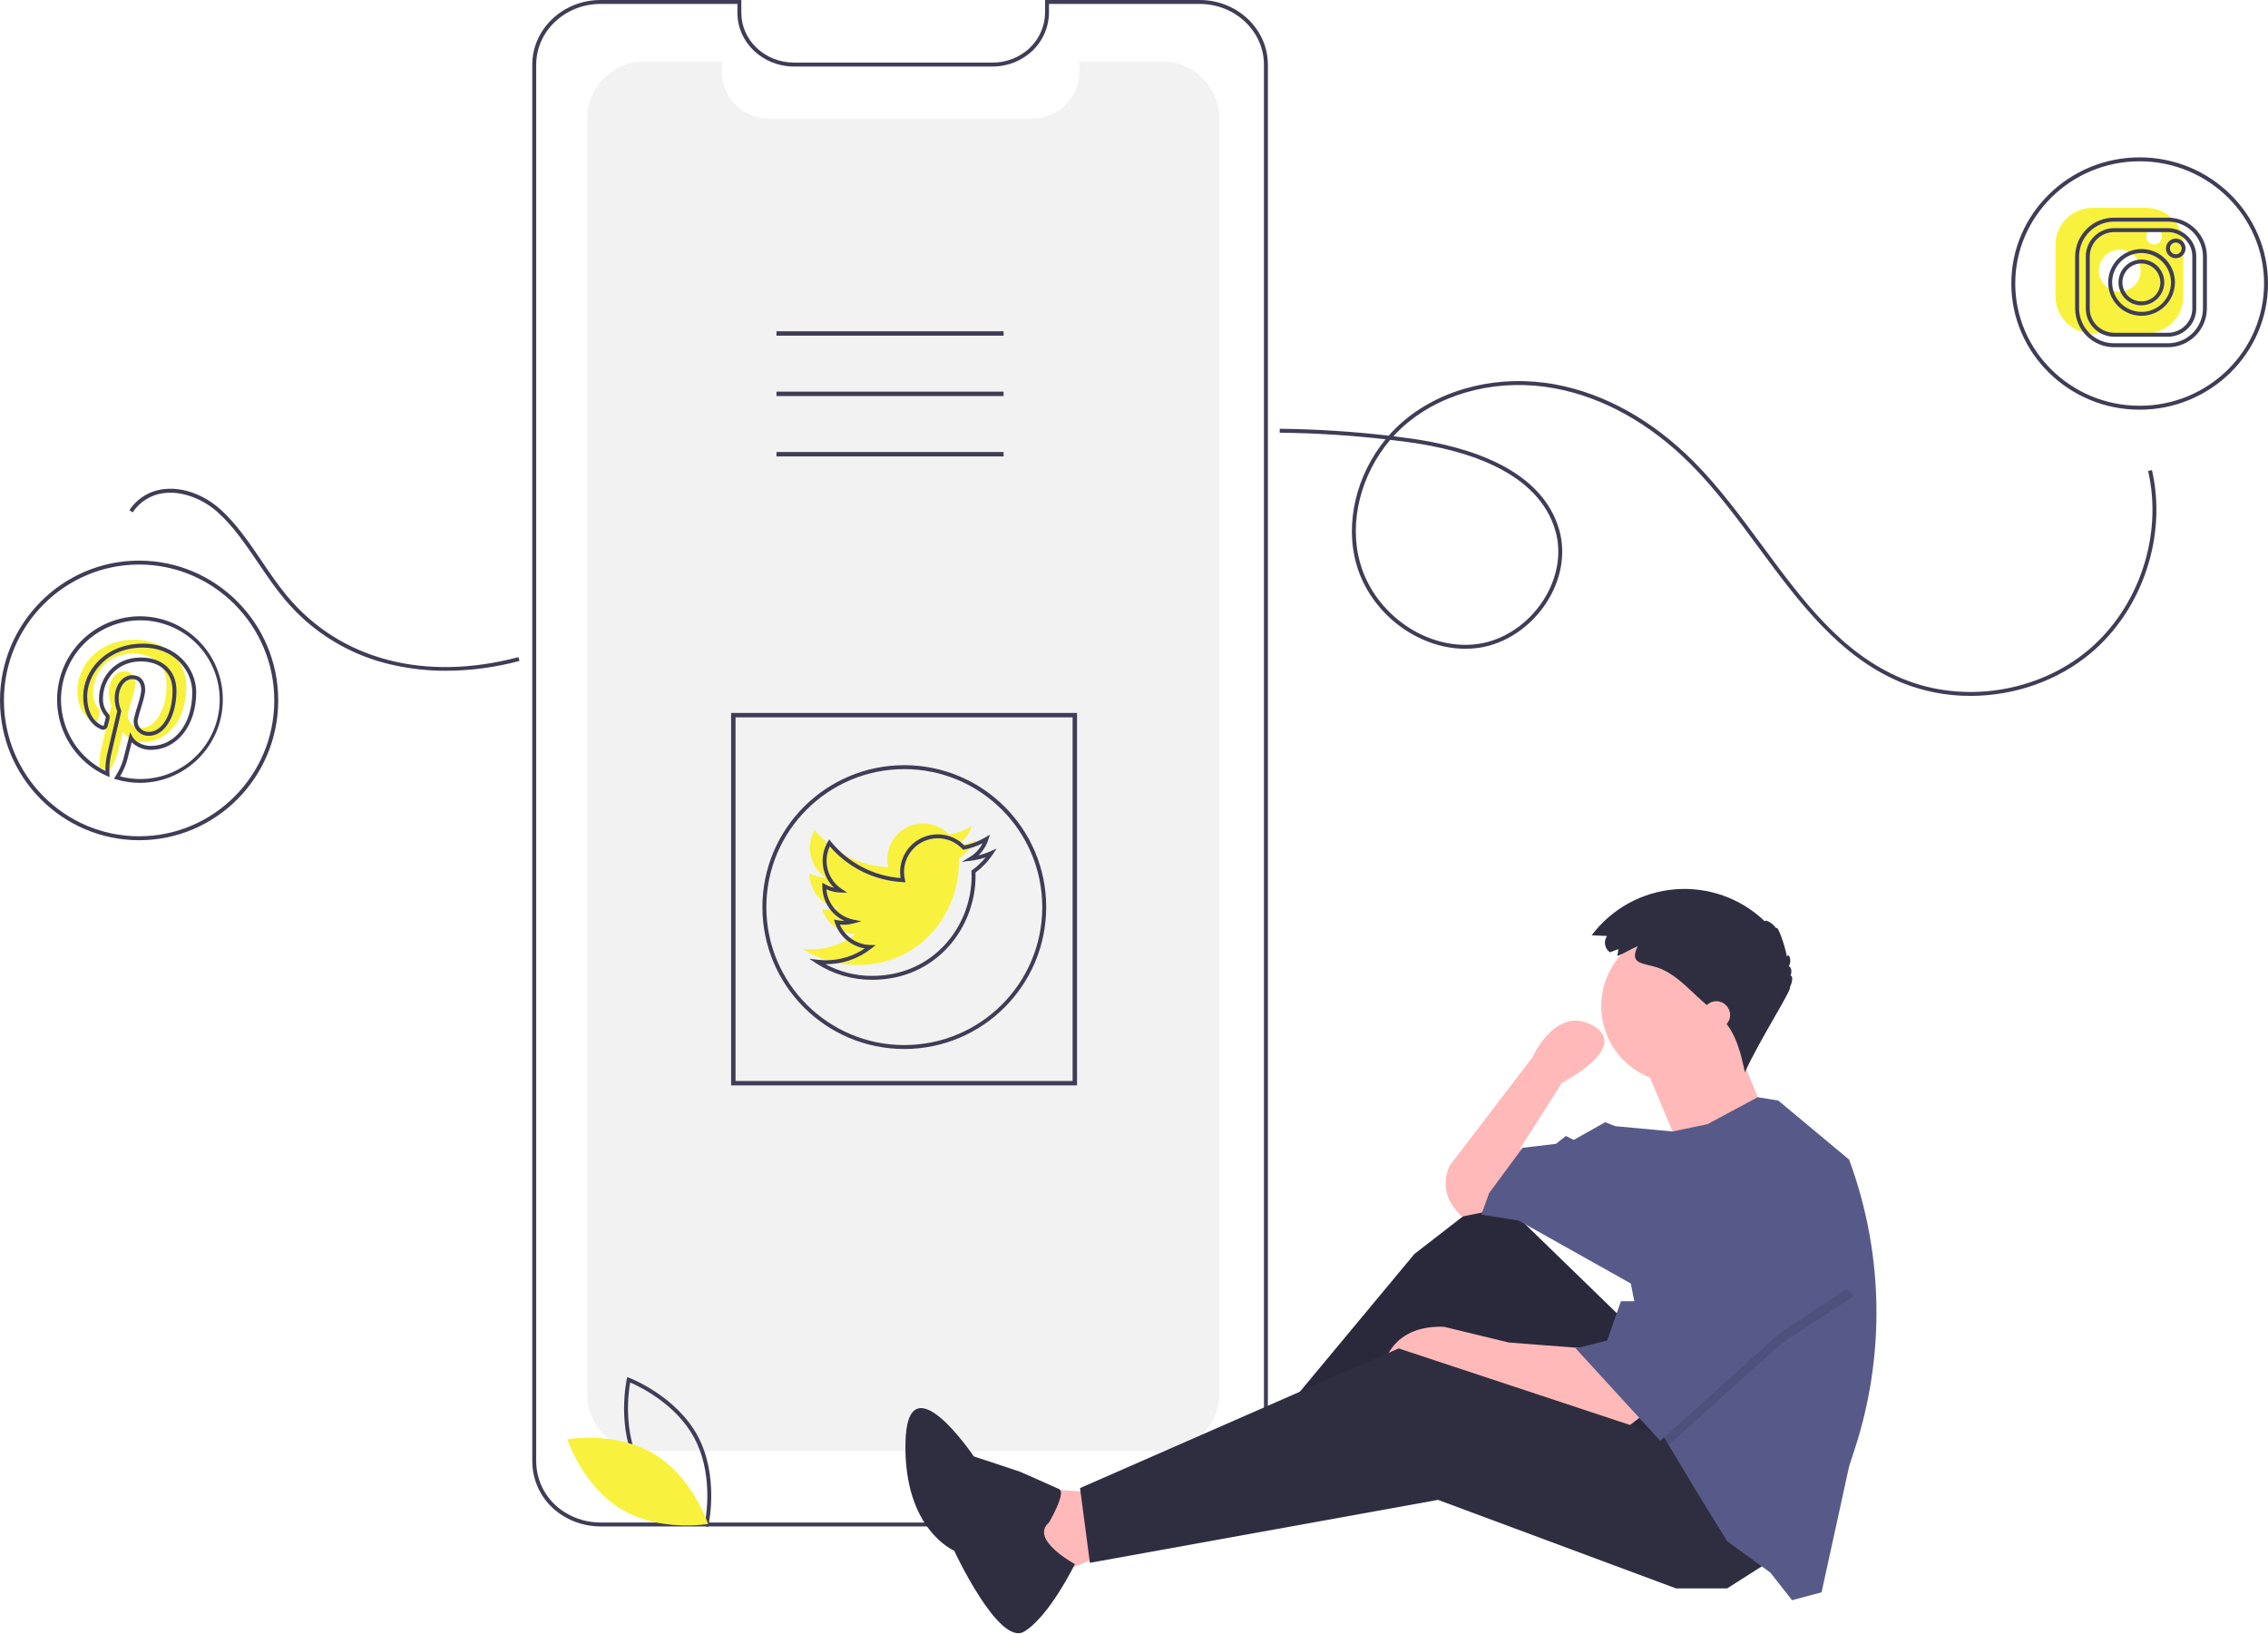
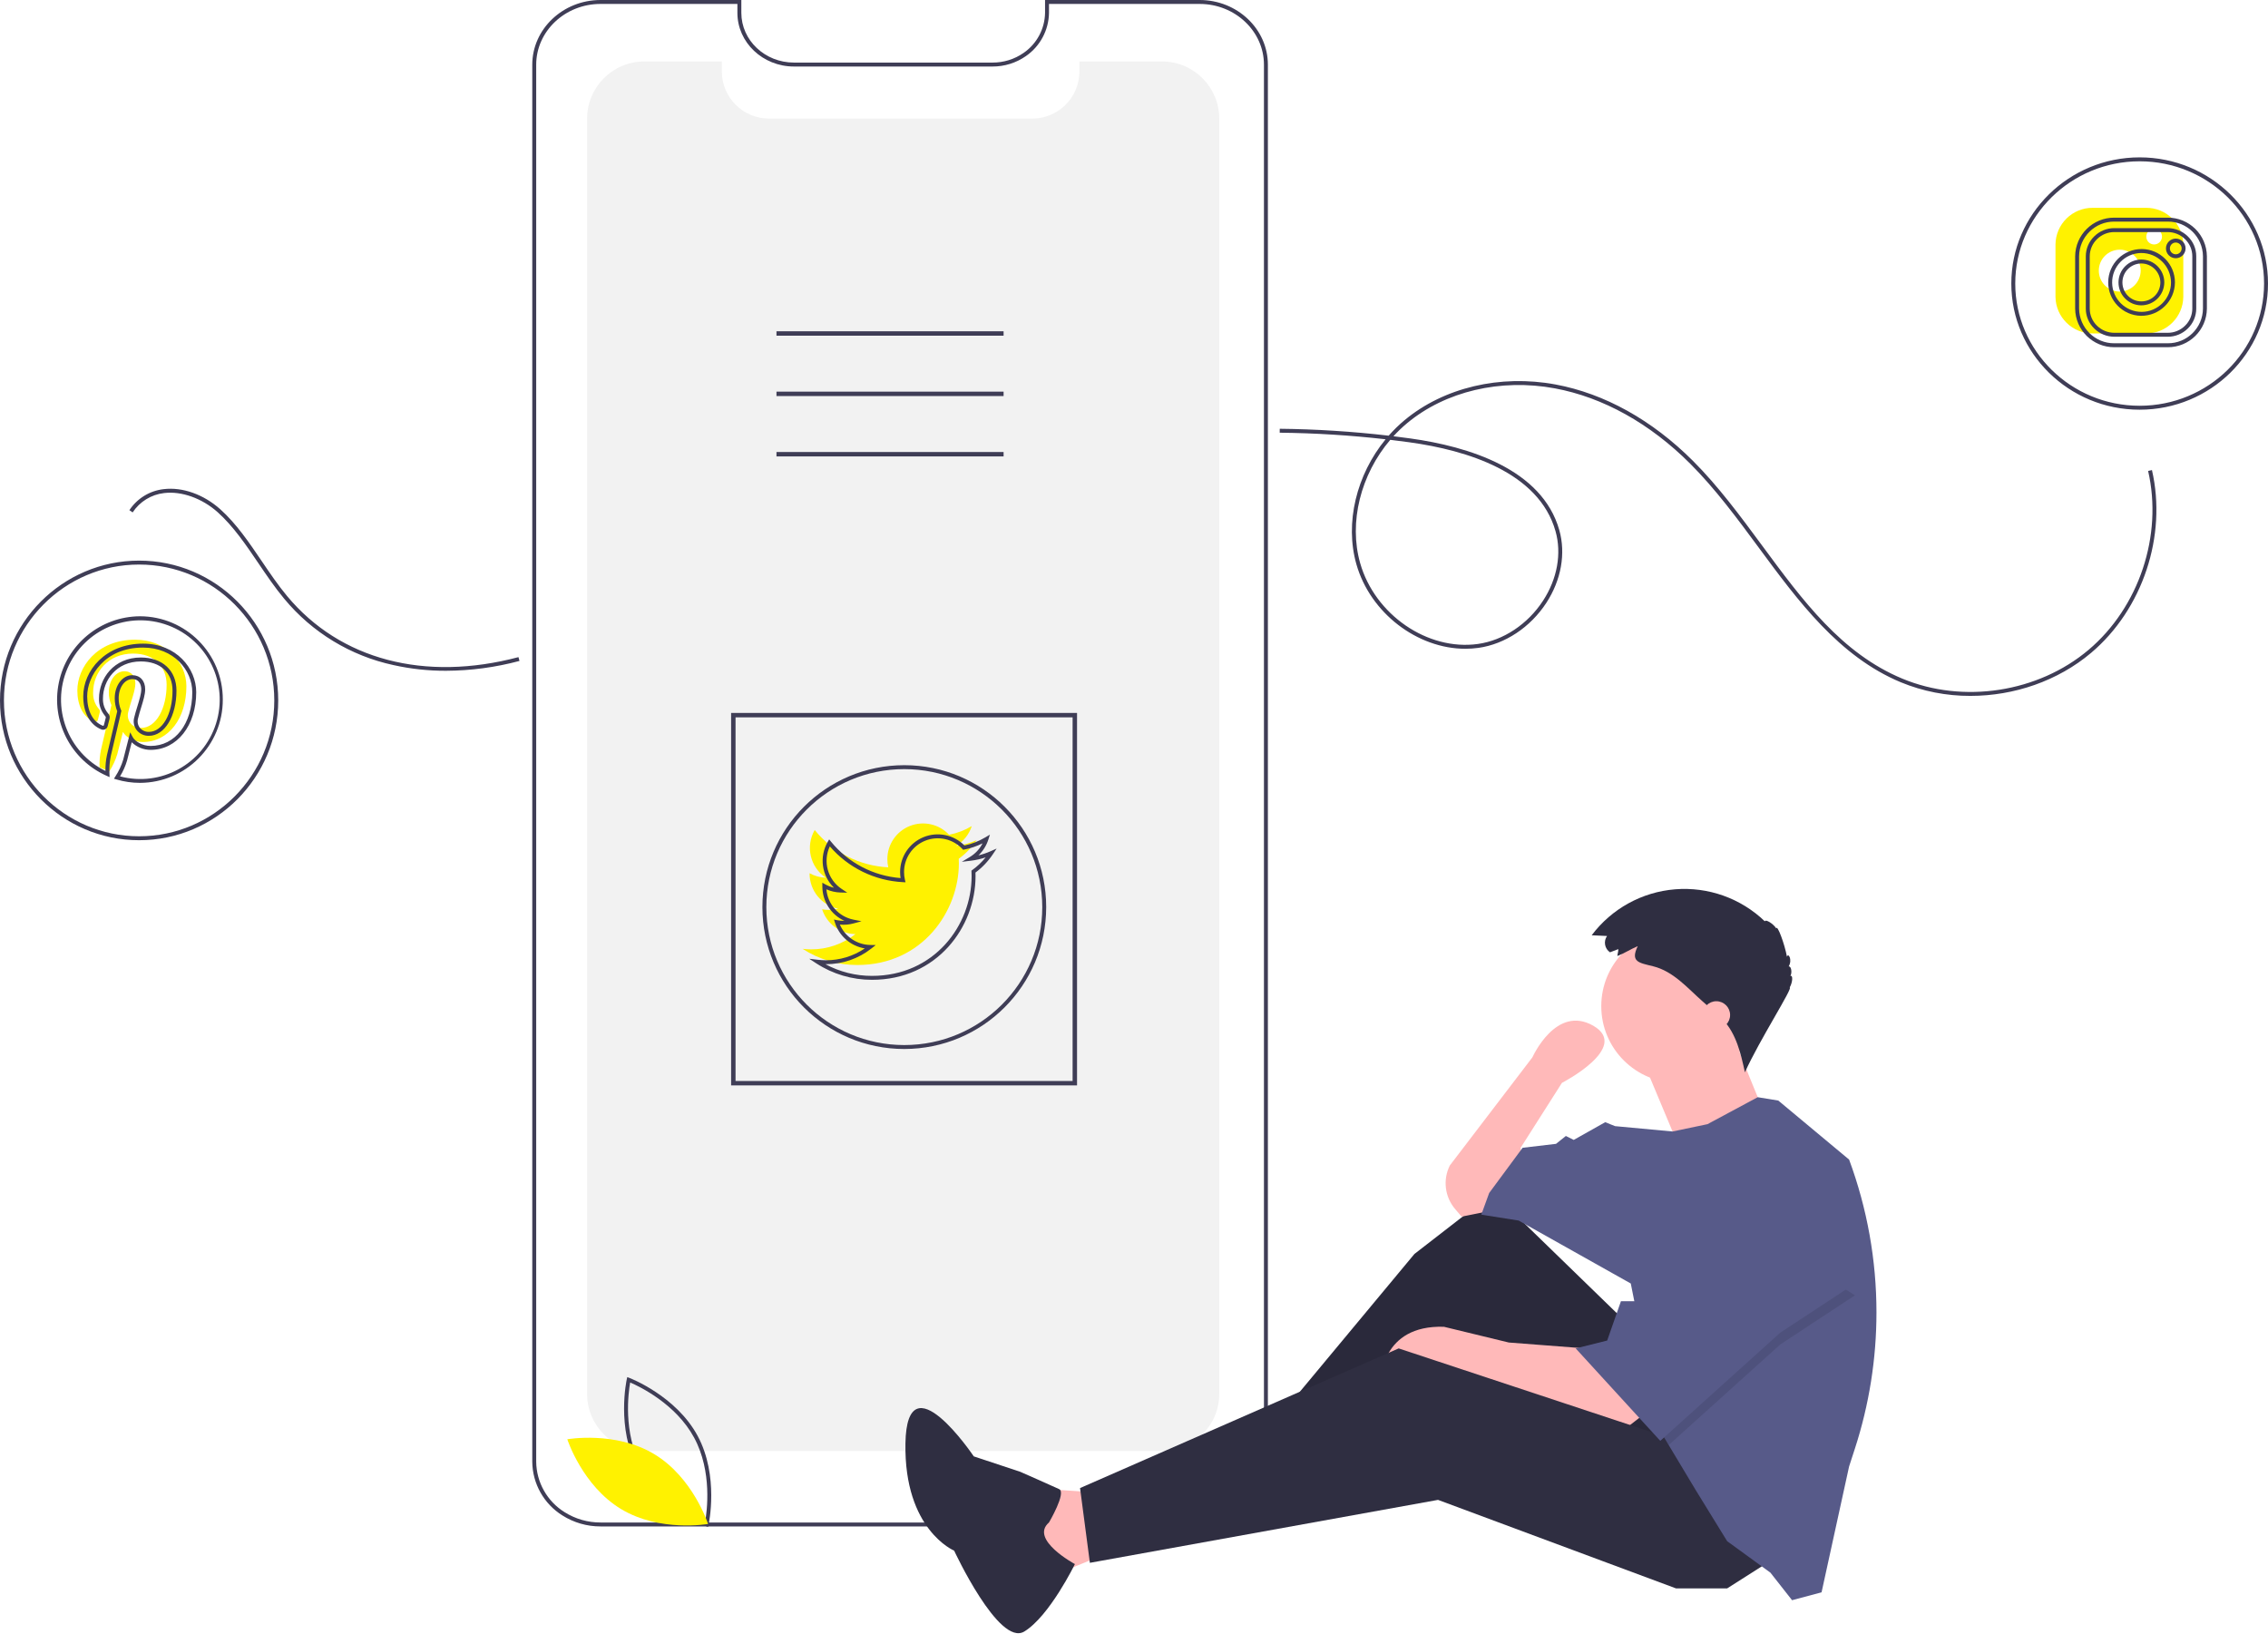
<svg xmlns="http://www.w3.org/2000/svg" data-name="Layer 1" width="1153.088" height="830.283">
-   <path d="M94.764 348.89c0 16.22-8.98 28.33-22.2 28.33-4.45 0-8.62-2.42-10.05-5.15 0 0-2.39 9.52-2.9 11.37a34.173 34.173 0 01-4.06 8.73c-.79-.4-2.88-1.28-4.91-2.11a35.637 35.637 0 01.73-9.04c.78-3.36 5.28-22.54 5.28-22.54a15.81 15.81 0 01-1.32-6.53c0-6.12 3.53-10.7 7.93-10.7 3.75 0 5.55 2.82 5.55 6.2 0 3.78-2.41 9.43-3.64 14.67a6.387 6.387 0 006.51 7.95c7.78 0 13.03-10.05 13.03-21.97 0-9.07-6.07-15.84-17.11-15.84-12.47 0-20.26 9.36-20.26 19.8a11.949 11.949 0 002.72 8.1 2.05 2.05 0 01.59 2.31c-.2.76-.64 2.58-.85 3.32a1.414 1.414 0 01-2.05 1.04c-5.75-2.37-8.43-8.68-8.43-15.8 0-11.74 9.86-25.82 29.4-25.82 15.7 0 26.04 11.42 26.04 23.68zm996.31-243.24h-27.08a18.853 18.853 0 00-18.95 18.63v26.61a18.845 18.845 0 0018.95 18.62h27.08a18.845 18.845 0 0018.95-18.62v-26.61a18.853 18.853 0 00-18.95-18.63zm-13.54 42.58a10.647 10.647 0 1110.83-10.65 10.756 10.756 0 01-10.83 10.65zm17.6-23.95a3.99 3.99 0 114.06-3.99 4.016 4.016 0 01-4.06 3.99z" fill="#f8f23e" />
+   <path d="M94.764 348.89c0 16.22-8.98 28.33-22.2 28.33-4.45 0-8.62-2.42-10.05-5.15 0 0-2.39 9.52-2.9 11.37a34.173 34.173 0 01-4.06 8.73c-.79-.4-2.88-1.28-4.91-2.11a35.637 35.637 0 01.73-9.04c.78-3.36 5.28-22.54 5.28-22.54a15.81 15.81 0 01-1.32-6.53c0-6.12 3.53-10.7 7.93-10.7 3.75 0 5.55 2.82 5.55 6.2 0 3.78-2.41 9.43-3.64 14.67a6.387 6.387 0 006.51 7.95c7.78 0 13.03-10.05 13.03-21.97 0-9.07-6.07-15.84-17.11-15.84-12.47 0-20.26 9.36-20.26 19.8a11.949 11.949 0 002.72 8.1 2.05 2.05 0 01.59 2.31c-.2.76-.64 2.58-.85 3.32a1.414 1.414 0 01-2.05 1.04c-5.75-2.37-8.43-8.68-8.43-15.8 0-11.74 9.86-25.82 29.4-25.82 15.7 0 26.04 11.42 26.04 23.68zm996.31-243.24h-27.08a18.853 18.853 0 00-18.95 18.63v26.61a18.845 18.845 0 0018.95 18.62h27.08a18.845 18.845 0 0018.95-18.62v-26.61a18.853 18.853 0 00-18.95-18.63zm-13.54 42.58a10.647 10.647 0 1110.83-10.65 10.756 10.756 0 01-10.83 10.65zm17.6-23.95a3.99 3.99 0 114.06-3.99 4.016 4.016 0 01-4.06 3.99z" fill="#fff200" />
  <path d="M609.899 776h-304.57a36.056 36.056 0 01-19.379-5.58 32.542 32.542 0 01-15.336-27.314V32.916C270.614 14.766 286.187 0 305.329 0h71.578v6.533c0 13.942 12.002 25.284 26.755 25.284h100.906a27.487 27.487 0 0015.884-4.946 25.178 25.178 0 0010.87-20.338V0H609.9c19.142 0 34.715 14.766 34.715 32.916v710.19a32.153 32.153 0 01-12.224 25.046A35.775 35.775 0 01609.9 776zM305.329 2c-18.04 0-32.715 13.87-32.715 30.916v710.19a30.55 30.55 0 0014.412 25.628A34.052 34.052 0 00305.33 774H609.9a33.767 33.767 0 0021.233-7.402 30.165 30.165 0 0011.482-23.492V32.916C642.614 15.869 627.938 2 609.899 2h-76.576v4.533a27.178 27.178 0 01-11.732 21.982 29.466 29.466 0 01-17.023 5.302H403.662c-15.856 0-28.755-12.24-28.755-27.284V2z" fill="#3f3d56" />
  <path d="M619.897 60.37v648.2a29.14 29.14 0 01-29.13 29.11h-263.15a29.08 29.08 0 01-29.13-29.11V60.37a29.127 29.127 0 0129.13-29.13h39.38v5.05a23.987 23.987 0 0023.98 23.99h133.84a23.79 23.79 0 0014.22-4.68 22.284 22.284 0 002.36-1.98 23.917 23.917 0 007.4-17.33v-5.05h41.97a29.121 29.121 0 0129.13 29.13z" fill="#f2f2f2" />
  <path d="M547.585 551.787H371.708V362.425h175.877zm-173.622-2.255H545.33V364.679H373.963zm20.811-381.134h115.467v2.255H394.774zm0 30.694h115.467v2.255H394.774zm0 30.693h115.467v2.255H394.774zm-34.782 546.482l-1.073-.402c-.236-.09-23.708-9.082-34.704-29.474-10.996-20.393-5.612-44.945-5.556-45.19l.253-1.119 1.073.403c.236.089 23.708 9.082 34.704 29.473 10.996 20.393 5.612 44.946 5.556 45.19zm-34.016-30.825c9.296 17.24 27.845 26.079 32.545 28.096.893-5.037 3.696-25.406-5.593-42.63-9.287-17.223-27.843-26.075-32.544-28.097-.894 5.04-3.696 25.407 5.592 42.63z" fill="#3f3d56" />
-   <path d="M332.618 739.238c19.76 11.888 27.371 35.503 27.371 35.503s-24.427 4.338-44.188-7.55-27.371-35.503-27.371-35.503 24.428-4.339 44.188 7.55z" fill="#f8f23e" />
+   <path d="M332.618 739.238c19.76 11.888 27.371 35.503 27.371 35.503s-24.427 4.338-44.188-7.55-27.371-35.503-27.371-35.503 24.428-4.339 44.188 7.55z" fill="#fff200" />
  <path fill="#ffb9b9" d="M554.114 758.5l-30-2 10 45 34-14-14-29z" />
  <path fill="#2f2e41" d="M829.114 674.5l-70-68-40 31-79 95 9 14 96-65 65 85 62-31-43-61z" />
  <path opacity=".1" d="M829.114 674.5l-70-68-40 31-79 95 9 14 96-65 65 85 62-31-43-61z" />
  <path d="M835.114 719.5l-9 7-73-25-17-7-34 7s0-28 32-27l33 8 39 3z" fill="#ffb9b9" />
  <path fill="#2f2e41" d="M900.114 793.5l-22 14h-26l-121-45-177 32-5-38 162-71 142 47 47 61z" />
  <path d="M758.114 615.5l-15 3-3.269-3.814a20.206 20.206 0 01-2.731-22.186l42-55s12-27 31-16-16 29-16 29l-21 33 2 17z" fill="#ffb9b9" />
  <circle cx="853.114" cy="511.5" r="39" fill="#ffb9b9" />
  <path d="M835.614 540l18 43 43-18s-14-34-14-35-47 10-47 10z" fill="#ffb9b9" />
  <path d="M954.024 667.21a224.08 224.08 0 01-10.99 69.31l-2.92 8.98-14 64-15 4-11-14-22-16-16-26-13.72-22.86-4.28-7.14-15-75-57-32-19-3 4-11 17-23 17-2 5-4 4 2 16-9 5 2 29.24 2.72 17.76-3.72 25.54-13.71 10.46 1.71 36 30a223.883 223.883 0 0113.91 77.71z" fill="#575a89" />
  <path d="M533.323 773.985s8.956-15.18 5.173-16.953-19.85-8.837-19.85-8.837l-23.56-7.808s-33.997-50.527-34.744-6.588 24.754 54.5 24.754 54.5 22.744 48.945 35.627 41.14 25.774-34.299 25.774-34.299-23.232-12.488-13.174-21.155z" fill="#2f2e41" />
  <path opacity=".1" d="M943.114 658.5l-38 25-56.72 51.14-4.28-7.14-12-60h3l31-57 77 48z" />
  <path fill="#575a89" d="M866.114 604.5l-31 57h-11l-7 20-16 4 43 47 61-55 38-25-77-48z" />
  <path d="M822.78 482.502l-4.226 1.626a5.899 5.899 0 01-1.508-8.292l-7.809-.366a58.965 58.965 0 0188.027-7.095c.356-1.224 4.231 1.158 5.814 3.573.531-1.992 4.165 7.64 5.45 14.448.595-2.267 2.883 1.393.879 4.904 1.27-.186 1.843 3.064.86 4.874 1.39-.653 1.156 3.226-.35 5.818 1.982-.176-15.636 27.167-22.77 43.147-2.071-9.517-4.4-19.538-11.079-26.627-1.135-1.205-2.378-2.303-3.62-3.398l-6.712-5.926c-7.806-6.89-14.907-15.395-25.306-17.97-7.146-1.77-11.665-2.17-7.77-10.222-3.52 1.469-6.805 3.652-10.355 5.016.048-1.125.544-2.384.475-3.51z" fill="#2f2e41" />
  <circle cx="872.614" cy="516" r="7" fill="#ffb9b9" />
-   <path d="M487.447 436.567c.038.769.057 1.557.057 2.346 0 23.995-18.266 51.664-51.664 51.664a50.68 50.68 0 01-27.764-8.21 35.792 35.792 0 004.326.269 36.384 36.384 0 0022.535-7.768 18.19 18.19 0 01-16.959-12.613 18.28 18.28 0 003.423.327 17.829 17.829 0 004.768-.635 18.157 18.157 0 01-14.555-17.804v-.212a17.805 17.805 0 008.248 2.269 18.204 18.204 0 01-5.653-24.246 51.427 51.427 0 0037.398 18.978 18.457 18.457 0 01-.462-4.154 18.133 18.133 0 0131.38-12.401 36.263 36.263 0 0011.536-4.403 18.325 18.325 0 01-7.98 10.056 36.88 36.88 0 0010.403-2.865 36.862 36.862 0 01-9.037 9.402z" fill="#f8f23e" />
+   <path d="M487.447 436.567c.038.769.057 1.557.057 2.346 0 23.995-18.266 51.664-51.664 51.664a50.68 50.68 0 01-27.764-8.21 35.792 35.792 0 004.326.269 36.384 36.384 0 0022.535-7.768 18.19 18.19 0 01-16.959-12.613 18.28 18.28 0 003.423.327 17.829 17.829 0 004.768-.635 18.157 18.157 0 01-14.555-17.804v-.212a17.805 17.805 0 008.248 2.269 18.204 18.204 0 01-5.653-24.246 51.427 51.427 0 0037.398 18.978 18.457 18.457 0 01-.462-4.154 18.133 18.133 0 0131.38-12.401 36.263 36.263 0 0011.536-4.403 18.325 18.325 0 01-7.98 10.056 36.88 36.88 0 0010.403-2.865 36.862 36.862 0 01-9.037 9.402z" fill="#fff200" />
  <path d="M459.765 533.283a72.142 72.142 0 1172.14-72.141 72.223 72.223 0 01-72.14 72.141zm0-142.283a70.142 70.142 0 1070.14 70.142A70.221 70.221 0 00459.766 391zm-16.442 107.115a51.742 51.742 0 01-28.312-8.369l-3.587-2.335 4.25.504a35.843 35.843 0 004.21.256 35.136 35.136 0 0019.806-6.02 19.141 19.141 0 01-15.175-13.06l-.519-1.624 1.67.34a16.435 16.435 0 003.633.311 19.225 19.225 0 01-11.202-17.431v-1.933l1.49.836a16.76 16.76 0 004.415 1.709 19.171 19.171 0 01-3.165-23.318l.727-1.252.914 1.124a50.58 50.58 0 0035.389 18.532 19.502 19.502 0 01-.236-3.062 19.134 19.134 0 0132.723-13.492 35.02 35.02 0 0010.673-4.175l2.262-1.342-.799 2.506a19.049 19.049 0 01-5.033 8.022 35.7 35.7 0 006.111-2.064l3.144-1.39-1.907 2.86a37.767 37.767 0 01-8.86 9.34c.023.611.034 1.232.034 1.852 0 25.893-19.695 52.675-52.656 52.675zm-23.684-7.945a49.827 49.827 0 0023.684 5.945c31.709 0 50.656-25.765 50.656-50.675 0-.77-.018-1.54-.055-2.293l-.026-.54.438-.318a35.852 35.852 0 006.794-6.422 37.953 37.953 0 01-7.453 1.685l-4.673.573 4.037-2.423a17.231 17.231 0 006.51-6.967 36.86 36.86 0 01-9.345 3.166l-.543.106-.378-.404a17.134 17.134 0 00-29.654 11.72 16.83 16.83 0 00.44 3.908l.311 1.298-1.333-.066a52.56 52.56 0 01-37.156-18.193 17.175 17.175 0 006.004 21.627l2.866 1.917-3.447-.086a18.84 18.84 0 01-7.16-1.618 17.199 17.199 0 0013.696 15.396l4.155.835-4.09 1.11a19.182 19.182 0 01-6.92.577 17.154 17.154 0 0015.446 10.368l2.805.053-2.207 1.733a37.136 37.136 0 01-23.157 7.989l-.245-.001zm668.894-334.945a11.644 11.644 0 1111.83-11.642 11.75 11.75 0 01-11.83 11.642zm0-21.286a9.645 9.645 0 109.83 9.644 9.75 9.75 0 00-9.83-9.644z" fill="#3f3d56" />
  <path d="M1102.07 171.19h-27.074a14.617 14.617 0 01-10.26-4.192 14.032 14.032 0 01-4.278-10.112v-26.607a14.14 14.14 0 014.274-10.107 14.493 14.493 0 0110.264-4.197h27.074a14.612 14.612 0 0110.259 4.193 14.028 14.028 0 014.278 10.11v26.608a14.143 14.143 0 01-4.273 10.107 14.494 14.494 0 01-10.264 4.196zm-27.074-53.215a12.505 12.505 0 00-8.858 3.62 12.156 12.156 0 00-3.68 8.684v26.607a12.05 12.05 0 003.675 8.68 12.628 12.628 0 008.863 3.623h27.074a12.51 12.51 0 008.857-3.618 12.158 12.158 0 003.68-8.685v-26.607a12.043 12.043 0 00-3.675-8.68 12.626 12.626 0 00-8.862-3.624zm13.537 42.572a16.967 16.967 0 1117.245-16.964 17.126 17.126 0 01-17.245 16.964zm0-31.929a14.967 14.967 0 1015.245 14.965 15.124 15.124 0 00-15.245-14.965zm17.598 2.66a4.991 4.991 0 115.06-4.99 5.033 5.033 0 01-5.06 4.99zm0-7.981a2.992 2.992 0 103.06 2.99 3.03 3.03 0 00-3.06-2.99z" fill="#3f3d56" />
  <path d="M1087.837 208.283c-35.978 0-65.25-28.774-65.25-64.141S1051.86 80 1087.837 80c35.98 0 65.251 28.774 65.251 64.142s-29.271 64.14-65.25 64.14zm0-126.283c-34.876 0-63.25 27.876-63.25 62.142 0 34.264 28.374 62.14 63.25 62.14 34.877 0 63.251-27.876 63.251-62.14 0-34.266-28.374-62.142-63.25-62.142zm14.233 94.51h-27.074a19.813 19.813 0 01-19.953-19.624v-26.607a19.813 19.813 0 0119.953-19.625h27.074a19.813 19.813 0 0119.952 19.625v26.607a19.813 19.813 0 01-19.952 19.625zm-27.074-63.856a17.811 17.811 0 00-17.953 17.625v26.607a17.811 17.811 0 0017.953 17.625h27.074a17.811 17.811 0 0017.952-17.625v-26.607a17.811 17.811 0 00-17.952-17.625zM70.726 427.142C31.728 427.142 0 395.259 0 356.07S31.728 285 70.726 285s70.725 31.882 70.725 71.07-31.727 71.072-70.725 71.072zm0-140.142C32.83 287 2 317.985 2 356.07s30.83 69.072 68.726 69.072 68.725-30.985 68.725-69.071S108.621 287 70.726 287zm.417 110.991a42.19 42.19 0 01-11.943-1.739l-1.265-.373.7-1.116a32.891 32.891 0 004.014-8.589c.507-1.819 2.873-11.255 2.896-11.35l.639-2.544 1.217 2.323c1.19 2.268 4.94 4.613 9.16 4.613 12.482 0 21.2-11.237 21.2-27.327 0-11.147-9.365-22.678-25.038-22.678-19.59 0-28.4 14.513-28.4 24.818 0 7.412 2.845 12.833 7.808 14.872a.614.614 0 00.464.047.625.625 0 00.246-.408c.11-.402.284-1.102.454-1.783.15-.602.297-1.19.392-1.544.179-.672.19-.712-.39-1.409a12.972 12.972 0 01-2.95-8.741c0-10.084 7.45-20.802 21.255-20.802 11.004 0 18.115 6.608 18.115 16.834 0 13.1-6.035 22.98-14.038 22.98a7.762 7.762 0 01-6.156-2.854 7.297 7.297 0 01-1.318-6.328c.456-1.944 1.067-3.929 1.658-5.848 1.003-3.261 1.951-6.341 1.951-8.596 0-1.22-.327-5.2-4.545-5.2-3.888 0-6.934 4.262-6.934 9.703a15.062 15.062 0 001.218 6.087l.16.322-.082.352-5.288 22.534a35.204 35.204 0 00-.69 9.218l.06 1.6-1.464-.647a42.374 42.374 0 0116.913-81.121 42.216 42.216 0 0142.115 42.357 42.284 42.284 0 01-42.134 42.337zm-10.119-3.307a40.335 40.335 0 10-7.408-2.767 34.815 34.815 0 01.78-8.127l5.21-22.203a17.424 17.424 0 01-1.27-6.635c0-6.563 3.923-11.703 8.933-11.703 3.976 0 6.545 2.826 6.545 7.2 0 2.555-.99 5.775-2.04 9.184-.581 1.888-1.182 3.84-1.622 5.716a5.335 5.335 0 00.938 4.63 5.774 5.774 0 004.59 2.095c6.862 0 12.037-9.019 12.037-20.979 0-9.15-6.175-14.834-16.115-14.834-12.506 0-19.255 9.687-19.255 18.802a11.061 11.061 0 002.482 7.457 2.976 2.976 0 01.79 3.209c-.093.348-.236.923-.384 1.512-.174.698-.353 1.415-.463 1.816a2.403 2.403 0 01-3.403 1.693c-5.664-2.327-9.047-8.578-9.047-16.72 0-13.183 11.371-26.819 30.4-26.819 16.926 0 27.04 12.547 27.04 24.678 0 16.993-9.758 29.327-23.201 29.327a13.903 13.903 0 01-9.59-3.861c-.732 2.911-2.025 8.027-2.393 9.35a32.948 32.948 0 01-3.554 7.98zm940.789-40.91a92.172 92.172 0 01-35.437-6.937c-31.353-13.07-52.117-41.214-72.196-68.432-10.84-14.694-22.05-29.887-34.854-42.68-20.518-20.5-44.322-33.744-68.837-38.3-27.552-5.122-55.628 1.502-75.102 17.712a70.484 70.484 0 00-6.944 6.64q4.263.517 8.503 1.105c29.733 4.12 67.025 15.55 75.823 46.597 3.378 11.917.974 25.407-6.594 37.01-8.11 12.434-21.015 20.983-34.522 22.87a47.996 47.996 0 01-6.643.458c-24.326.001-48.293-18.08-55.39-42.936-6.01-21.05.054-45.577 14.841-63.56a524.844 524.844 0 00-53.838-3.346l.021-2a526.674 526.674 0 0155.375 3.512 72.511 72.511 0 018.089-7.887c19.926-16.587 48.616-23.368 76.746-18.142 24.915 4.63 49.081 18.065 69.886 38.852 12.91 12.9 24.165 28.154 35.05 42.908 20.835 28.241 40.513 54.916 71.356 67.773 31.001 12.924 69.066 7.044 94.723-14.627 25.659-21.67 37.822-58.217 30.267-90.941l1.95-.45c7.718 33.436-4.71 70.778-30.926 92.92-16.944 14.31-39.185 21.88-61.347 21.88zM706.835 223.598c-14.988 17.566-21.236 41.912-15.29 62.734 7.478 26.196 34.322 44.607 59.83 41.046 12.944-1.808 25.327-10.025 33.125-21.981 7.252-11.12 9.565-24.012 6.345-35.374-8.504-30.008-45.03-41.121-74.175-45.16q-4.901-.68-9.835-1.265zM226.767 341.004a121.197 121.197 0 01-26.694-2.883 99.228 99.228 0 01-55.582-33.744c-4.691-5.617-8.964-11.924-13.095-18.023-6.272-9.259-12.757-18.833-20.724-25.957-7.927-7.088-18.364-10.817-27.23-9.741a22.17 22.17 0 00-16.002 9.837l-1.652-1.127a24.116 24.116 0 0117.411-10.696c9.561-1.163 20.336 2.661 28.806 10.236 8.15 7.289 14.707 16.967 21.047 26.326 4.104 6.058 8.347 12.323 12.974 17.863 26.98 32.308 69.835 43.597 117.58 30.975l.51 1.933a146.555 146.555 0 01-37.35 5z" fill="#3f3d56" />
</svg>
